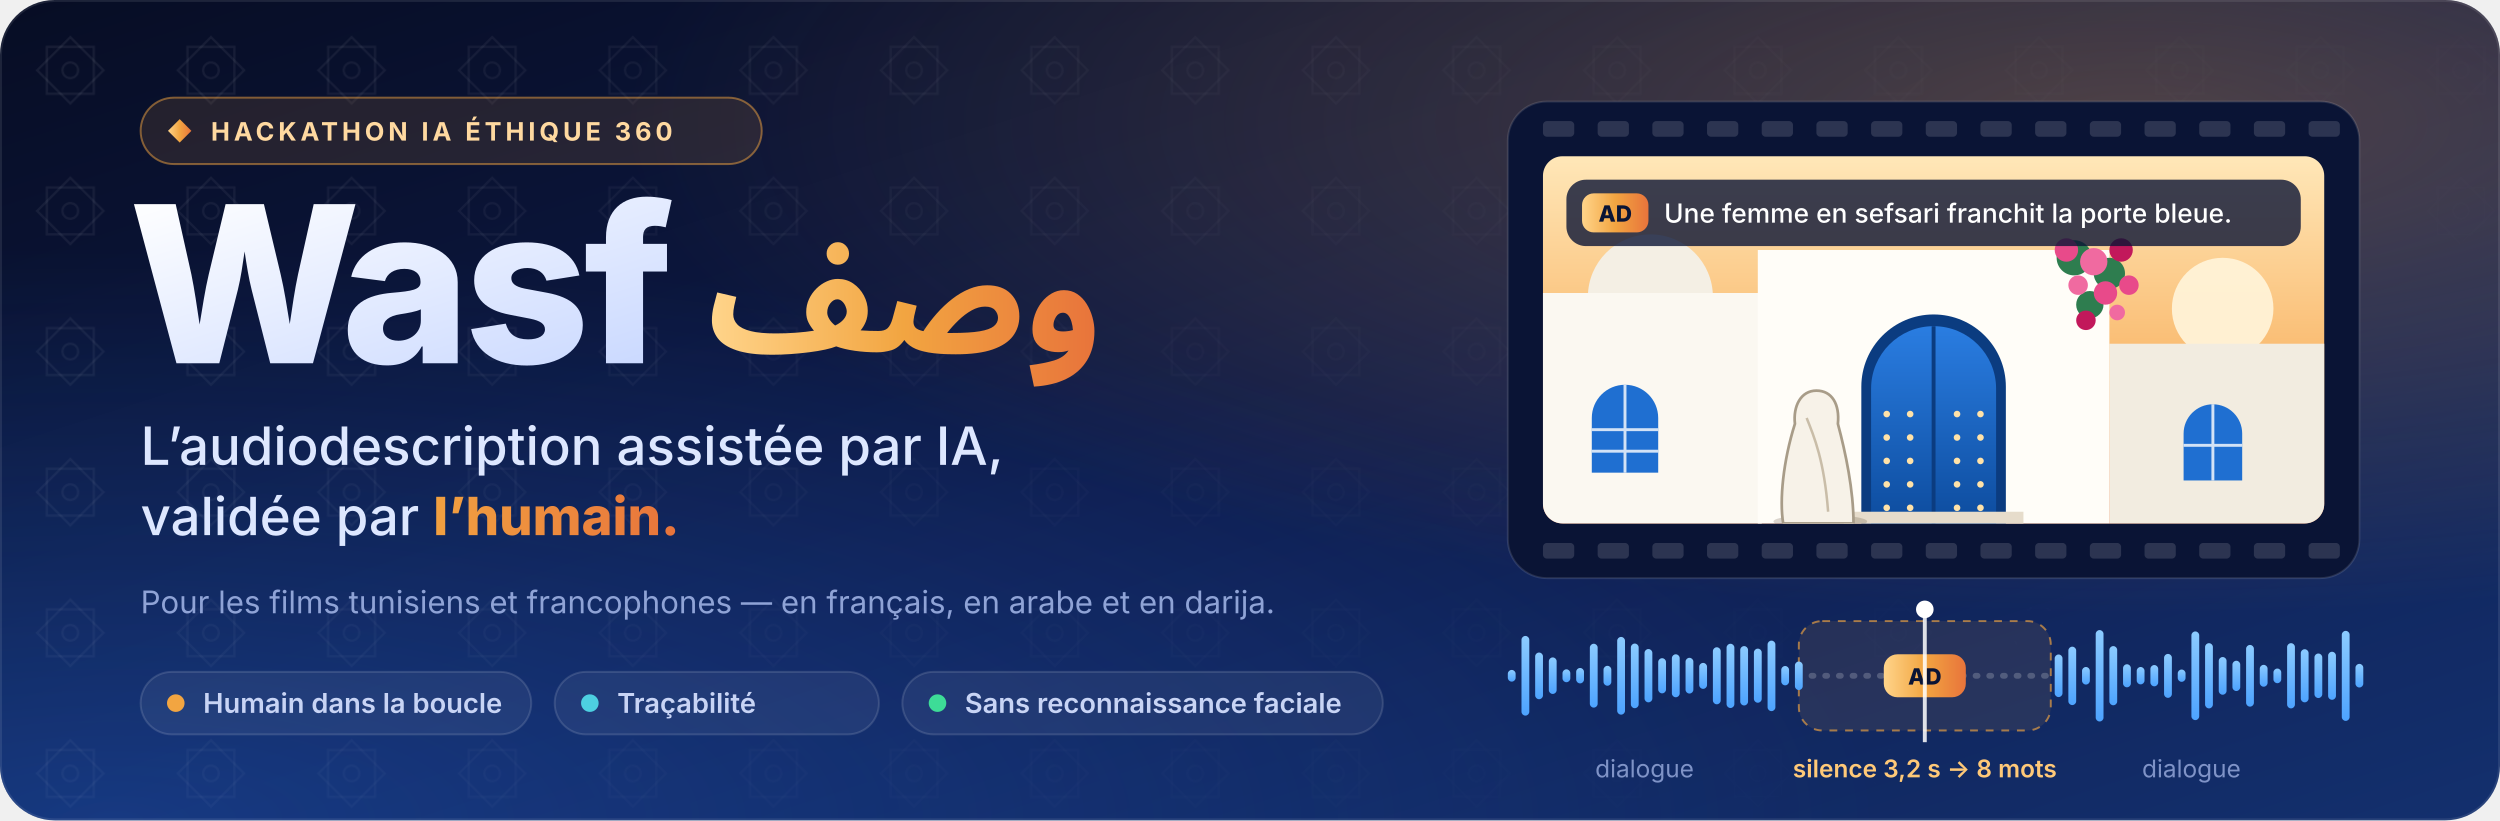
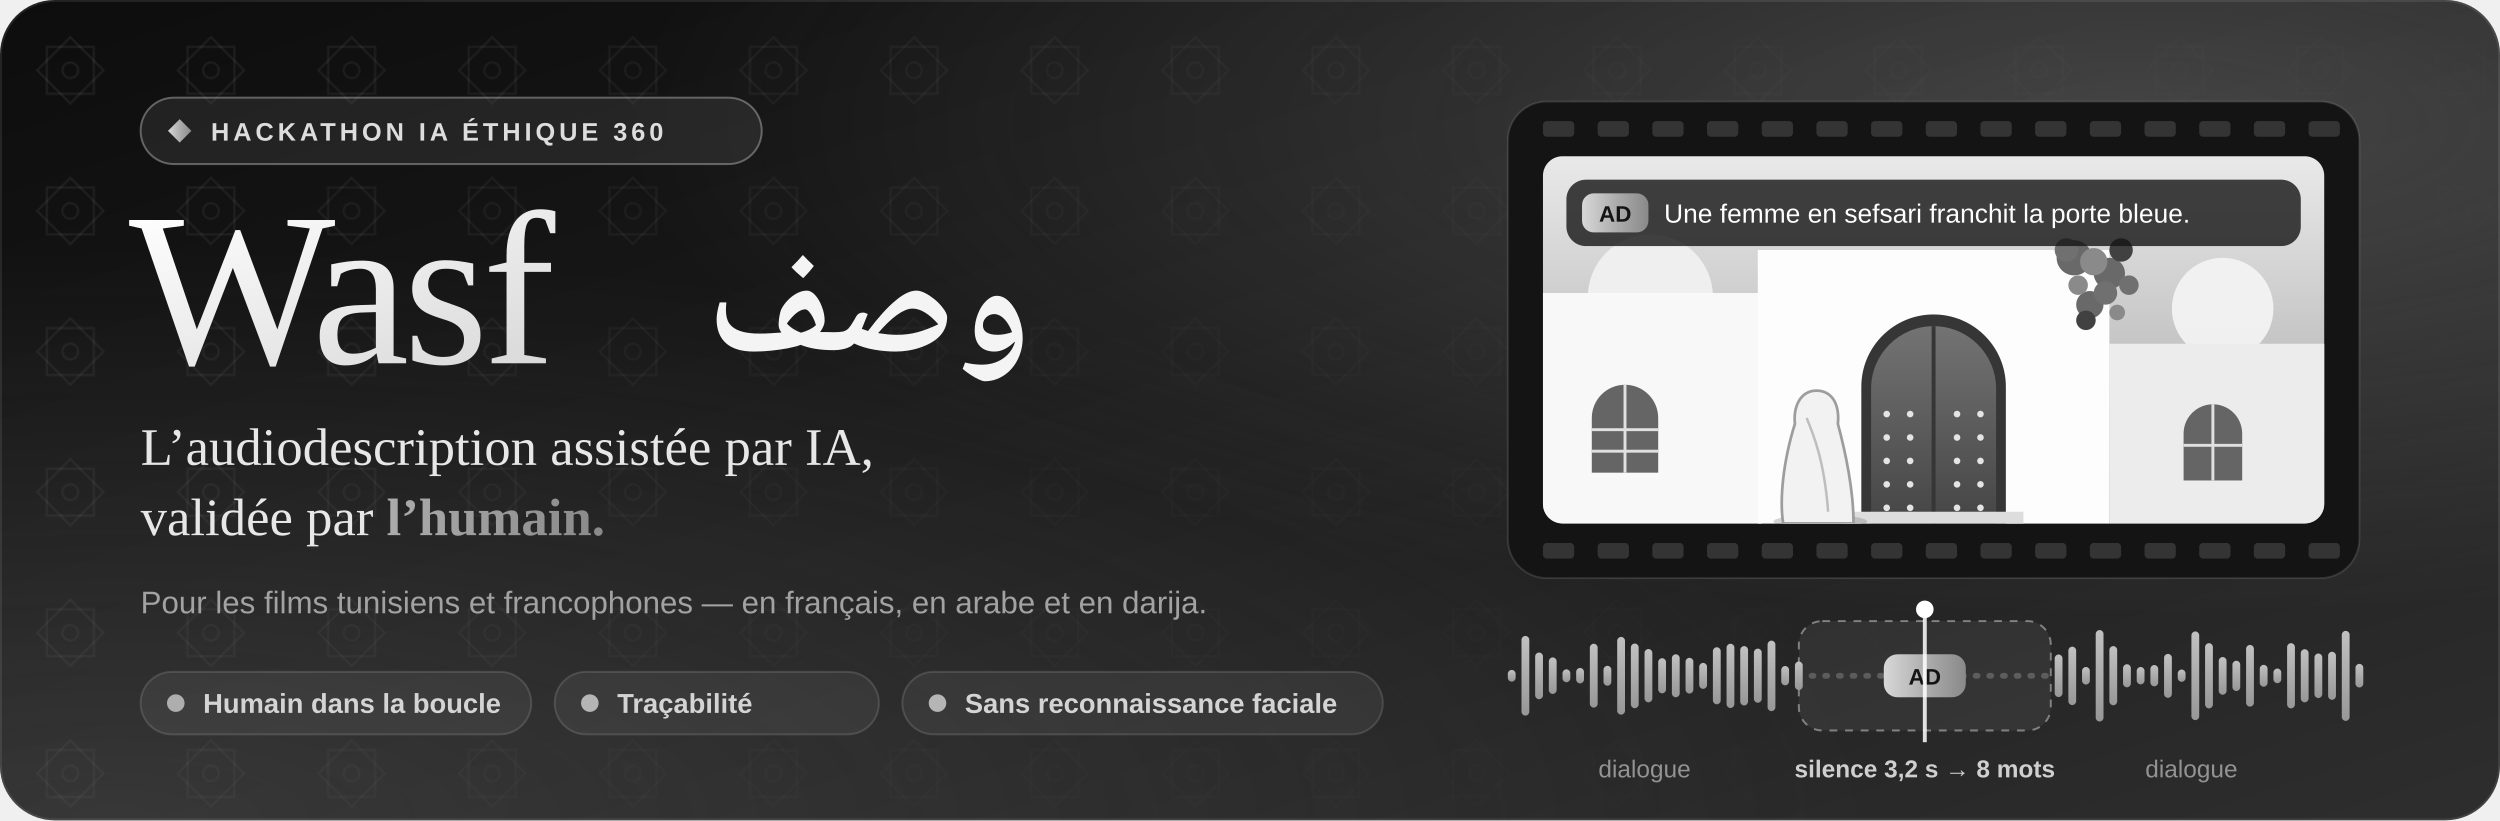
<svg xmlns="http://www.w3.org/2000/svg" width="1280" height="420" viewBox="0 0 1280 420" role="img" aria-labelledby="title desc">
  <defs>
    <linearGradient id="bg" x1="0" y1="0" x2="1" y2="1">
-       <stop offset="0" stop-color="#070D24" />
-       <stop offset="0.55" stop-color="#0E1C4D" />
-       <stop offset="1" stop-color="#13306E" />
+       <stop offset="0" stop-color="#0D0D0D" />
+       <stop offset="0.55" stop-color="#1D1D1D" />
+       <stop offset="1" stop-color="#2E2E2E" />
    </linearGradient>
    <radialGradient id="glowA" cx="0.85" cy="0.15" r="0.6">
-       <stop offset="0" stop-color="#F2A541" stop-opacity="0.28" />
-       <stop offset="1" stop-color="#F2A541" stop-opacity="0" />
+       <stop offset="0" stop-color="#AEAEAE" stop-opacity="0.28" />
+       <stop offset="1" stop-color="#AEAEAE" stop-opacity="0" />
    </radialGradient>
    <radialGradient id="glowB" cx="0.05" cy="1" r="0.7">
-       <stop offset="0" stop-color="#2B7FFF" stop-opacity="0.30" />
-       <stop offset="1" stop-color="#2B7FFF" stop-opacity="0" />
+       <stop offset="0" stop-color="#767676" stop-opacity="0.30" />
+       <stop offset="1" stop-color="#767676" stop-opacity="0" />
    </radialGradient>
    <linearGradient id="saffron" x1="0" y1="0" x2="1" y2="0">
-       <stop offset="0" stop-color="#FFD48A" />
-       <stop offset="0.5" stop-color="#F2A541" />
-       <stop offset="1" stop-color="#E8743B" />
+       <stop offset="0" stop-color="#D8D8D8" />
+       <stop offset="0.5" stop-color="#AEAEAE" />
+       <stop offset="1" stop-color="#898989" />
    </linearGradient>
    <pattern id="khatam" width="72" height="72" patternUnits="userSpaceOnUse">
      <g fill="none" stroke="#FFFFFF" stroke-opacity="0.07" stroke-width="1.2">
        <rect x="24" y="24" width="24" height="24" />
        <rect x="24" y="24" width="24" height="24" transform="rotate(45 36 36)" />
        <circle cx="36" cy="36" r="4" />
      </g>
    </pattern>
  </defs>
  <defs>
    <linearGradient id="fadeBannerg" x1="0" y1="0" x2="1" y2="0.4">
      <stop offset="0" stop-color="#FFFFFF" stop-opacity="1" />
      <stop offset="0.55" stop-color="#FFFFFF" stop-opacity="0.25" />
      <stop offset="1" stop-color="#FFFFFF" stop-opacity="0" />
    </linearGradient>
    <mask id="fadeBanner">
      <rect width="1280" height="420" fill="url(#fadeBannerg)" />
    </mask>
    <clipPath id="card">
      <rect width="1280" height="420" rx="28" />
    </clipPath>
  </defs>
  <g clip-path="url(#card)">
    <rect width="1280" height="420" fill="url(#bg)" />
    <rect width="1280" height="420" fill="url(#glowA)" />
    <rect width="1280" height="420" fill="url(#glowB)" />
    <rect width="1280" height="420" fill="url(#khatam)" mask="url(#fadeBanner)" />
  </g>
  <rect x="0.5" y="0.5" width="1279" height="419" rx="27.5" fill="none" stroke="#FFFFFF" stroke-opacity="0.09" />
  <defs>
    <linearGradient id="titleFill" x1="0" y1="0" x2="1" y2="1">
      <stop offset="0" stop-color="#FFFFFF" />
-       <stop offset="1" stop-color="#C9D8FF" />
+       <stop offset="1" stop-color="#D8D8D8" />
    </linearGradient>
    <linearGradient id="sky" x1="0" y1="0" x2="0" y2="1">
-       <stop offset="0" stop-color="#FFE7B8" />
-       <stop offset="0.6" stop-color="#F9B76A" />
-       <stop offset="1" stop-color="#E9875A" />
+       <stop offset="0" stop-color="#E9E9E9" />
+       <stop offset="0.6" stop-color="#BFBFBF" />
+       <stop offset="1" stop-color="#999999" />
    </linearGradient>
    <linearGradient id="door" x1="0" y1="0" x2="0" y2="1">
-       <stop offset="0" stop-color="#2A7DE1" />
-       <stop offset="1" stop-color="#0D4C9E" />
+       <stop offset="0" stop-color="#737373" />
+       <stop offset="1" stop-color="#454545" />
    </linearGradient>
    <linearGradient id="speech" x1="0" y1="0" x2="0" y2="1">
-       <stop offset="0" stop-color="#8CCBFF" />
-       <stop offset="1" stop-color="#4DA3FF" />
+       <stop offset="0" stop-color="#C1C1C1" />
+       <stop offset="1" stop-color="#979797" />
    </linearGradient>
    <clipPath id="scene">
      <rect x="790" y="80" width="400" height="188" rx="10" />
    </clipPath>
  </defs>
-   <rect x="72" y="50" width="318" height="34" rx="17" fill="#F2A541" fill-opacity="0.12" stroke="#F2A541" stroke-opacity="0.5" />
+   <rect x="72" y="50" width="318" height="34" rx="17" fill="#AEAEAE" fill-opacity="0.12" stroke="#AEAEAE" stroke-opacity="0.5" />
  <path d="M92 61 L98 67 L92 73 L86 67 Z" fill="url(#saffron)" />
-   <text x="108" y="72" font-family="'Segoe UI', Inter, 'Helvetica Neue', Helvetica, Arial, sans-serif" font-size="13" font-weight="700" letter-spacing="2" fill="#FFD9A0">HACKATHON IA ÉTHIQUE 360</text>
-   <text x="66" y="186" font-family="'Segoe UI', Inter, 'Helvetica Neue', Helvetica, Arial, sans-serif" font-size="112" font-weight="800" letter-spacing="-3" fill="url(#titleFill)">Wasf</text>
-   <text x="362" y="180" font-family="'Noto Sans Arabic', 'Segoe UI', 'Geeza Pro', Tahoma, Arial, sans-serif" font-size="78" font-weight="700" fill="url(#saffron)">وصف</text>
-   <text x="72" y="238" font-family="'Segoe UI', Inter, 'Helvetica Neue', Helvetica, Arial, sans-serif" font-size="27" font-weight="500" fill="#DDE7FF">L’audiodescription assistée par IA,</text>
-   <text x="72" y="274" font-family="'Segoe UI', Inter, 'Helvetica Neue', Helvetica, Arial, sans-serif" font-size="27" font-weight="500" fill="#DDE7FF">validée
+   <text x="108" y="72" font-family="Figtree, 'Segoe UI', 'Helvetica Neue', Arial, sans-serif" font-size="13" font-weight="700" letter-spacing="2" fill="#DDDDDD">HACKATHON IA ÉTHIQUE 360</text>
+   <text x="66" y="186" font-family="Gelasio, Georgia, 'Times New Roman', serif" font-size="112" font-weight="500" letter-spacing="-3" fill="url(#titleFill)">Wasf</text>
+   <text x="362" y="180" font-family="'Noto Naskh Arabic', 'Traditional Arabic', 'Times New Roman', serif" font-size="78" font-weight="700" fill="#F4F4F4">وصف</text>
+   <text x="72" y="238" font-family="Gelasio, Georgia, 'Times New Roman', serif" font-size="27" font-weight="500" fill="#E7E7E7">L’audiodescription assistée par IA,</text>
+   <text x="72" y="274" font-family="Gelasio, Georgia, 'Times New Roman', serif" font-size="27" font-weight="500" fill="#E7E7E7">validée
    par <tspan font-weight="800" fill="url(#saffron)">l’humain.</tspan>
  </text>
-   <text x="72" y="314" font-family="'Segoe UI', Inter, 'Helvetica Neue', Helvetica, Arial, sans-serif" font-size="16" fill="#8FA3D6">Pour les films
+   <text x="72" y="314" font-family="Figtree, 'Segoe UI', 'Helvetica Neue', Arial, sans-serif" font-size="16" fill="#A2A2A2">Pour les films
    tunisiens et francophones — en français, en arabe et en darija.</text>
  <g>
    <rect x="72" y="344" width="200" height="32" rx="16" fill="#FFFFFF" fill-opacity="0.06" stroke="#FFFFFF" stroke-opacity="0.13" />
-     <circle cx="90" cy="360" r="4.5" fill="#F2A541" />
-     <text x="104" y="365" font-family="'Segoe UI', Inter, 'Helvetica Neue', Helvetica, Arial, sans-serif" font-size="14" font-weight="600" fill="#C8D4F5">Humain dans la boucle</text>
+     <circle cx="90" cy="360" r="4.5" fill="#AEAEAE" />
+     <text x="104" y="365" font-family="Figtree, 'Segoe UI', 'Helvetica Neue', Arial, sans-serif" font-size="14" font-weight="600" fill="#D4D4D4">Humain dans la boucle</text>
  </g>
  <g>
    <rect x="284" y="344" width="166" height="32" rx="16" fill="#FFFFFF" fill-opacity="0.06" stroke="#FFFFFF" stroke-opacity="0.13" />
-     <circle cx="302" cy="360" r="4.5" fill="#4DD0E1" />
-     <text x="316" y="365" font-family="'Segoe UI', Inter, 'Helvetica Neue', Helvetica, Arial, sans-serif" font-size="14" font-weight="600" fill="#C8D4F5">Traçabilité</text>
+     <circle cx="302" cy="360" r="4.5" fill="#B5B5B5" />
+     <text x="316" y="365" font-family="Figtree, 'Segoe UI', 'Helvetica Neue', Arial, sans-serif" font-size="14" font-weight="600" fill="#D4D4D4">Traçabilité</text>
  </g>
  <g>
    <rect x="462" y="344" width="246" height="32" rx="16" fill="#FFFFFF" fill-opacity="0.06" stroke="#FFFFFF" stroke-opacity="0.13" />
-     <circle cx="480" cy="360" r="4.5" fill="#3DDC97" />
-     <text x="494" y="365" font-family="'Segoe UI', Inter, 'Helvetica Neue', Helvetica, Arial, sans-serif" font-size="14" font-weight="600" fill="#C8D4F5">Sans reconnaissance faciale</text>
-   </g>
-   <rect x="772" y="52" width="436" height="244" rx="20" fill="#0A1435" stroke="#FFFFFF" stroke-opacity="0.12" />
+     <circle cx="480" cy="360" r="4.5" fill="#B5B5B5" />
+     <text x="494" y="365" font-family="Figtree, 'Segoe UI', 'Helvetica Neue', Arial, sans-serif" font-size="14" font-weight="600" fill="#D4D4D4">Sans reconnaissance faciale</text>
+   </g>
+   <rect x="772" y="52" width="436" height="244" rx="20" fill="#141414" stroke="#FFFFFF" stroke-opacity="0.12" />
  <rect x="790" y="62" width="16" height="8" rx="2" fill="#FFFFFF" fill-opacity="0.14" />
  <rect x="790" y="278" width="16" height="8" rx="2" fill="#FFFFFF" fill-opacity="0.14" />
  <rect x="818" y="62" width="16" height="8" rx="2" fill="#FFFFFF" fill-opacity="0.14" />
  <rect x="818" y="278" width="16" height="8" rx="2" fill="#FFFFFF" fill-opacity="0.14" />
  <rect x="846" y="62" width="16" height="8" rx="2" fill="#FFFFFF" fill-opacity="0.14" />
  <rect x="846" y="278" width="16" height="8" rx="2" fill="#FFFFFF" fill-opacity="0.14" />
  <rect x="874" y="62" width="16" height="8" rx="2" fill="#FFFFFF" fill-opacity="0.14" />
  <rect x="874" y="278" width="16" height="8" rx="2" fill="#FFFFFF" fill-opacity="0.14" />
  <rect x="902" y="62" width="16" height="8" rx="2" fill="#FFFFFF" fill-opacity="0.14" />
  <rect x="902" y="278" width="16" height="8" rx="2" fill="#FFFFFF" fill-opacity="0.14" />
  <rect x="930" y="62" width="16" height="8" rx="2" fill="#FFFFFF" fill-opacity="0.14" />
  <rect x="930" y="278" width="16" height="8" rx="2" fill="#FFFFFF" fill-opacity="0.14" />
  <rect x="958" y="62" width="16" height="8" rx="2" fill="#FFFFFF" fill-opacity="0.14" />
  <rect x="958" y="278" width="16" height="8" rx="2" fill="#FFFFFF" fill-opacity="0.14" />
  <rect x="986" y="62" width="16" height="8" rx="2" fill="#FFFFFF" fill-opacity="0.14" />
  <rect x="986" y="278" width="16" height="8" rx="2" fill="#FFFFFF" fill-opacity="0.14" />
  <rect x="1014" y="62" width="16" height="8" rx="2" fill="#FFFFFF" fill-opacity="0.14" />
  <rect x="1014" y="278" width="16" height="8" rx="2" fill="#FFFFFF" fill-opacity="0.14" />
  <rect x="1042" y="62" width="16" height="8" rx="2" fill="#FFFFFF" fill-opacity="0.14" />
  <rect x="1042" y="278" width="16" height="8" rx="2" fill="#FFFFFF" fill-opacity="0.14" />
  <rect x="1070" y="62" width="16" height="8" rx="2" fill="#FFFFFF" fill-opacity="0.14" />
  <rect x="1070" y="278" width="16" height="8" rx="2" fill="#FFFFFF" fill-opacity="0.14" />
  <rect x="1098" y="62" width="16" height="8" rx="2" fill="#FFFFFF" fill-opacity="0.14" />
  <rect x="1098" y="278" width="16" height="8" rx="2" fill="#FFFFFF" fill-opacity="0.14" />
  <rect x="1126" y="62" width="16" height="8" rx="2" fill="#FFFFFF" fill-opacity="0.14" />
  <rect x="1126" y="278" width="16" height="8" rx="2" fill="#FFFFFF" fill-opacity="0.14" />
  <rect x="1154" y="62" width="16" height="8" rx="2" fill="#FFFFFF" fill-opacity="0.14" />
  <rect x="1154" y="278" width="16" height="8" rx="2" fill="#FFFFFF" fill-opacity="0.14" />
  <rect x="1182" y="62" width="16" height="8" rx="2" fill="#FFFFFF" fill-opacity="0.14" />
  <rect x="1182" y="278" width="16" height="8" rx="2" fill="#FFFFFF" fill-opacity="0.14" />
  <g clip-path="url(#scene)">
    <rect x="790" y="80" width="400" height="188" fill="url(#sky)" />
-     <circle cx="1138" cy="158" r="26" fill="#FFF3D6" fill-opacity="0.95" />
-     <circle cx="845" cy="152" r="32" fill="#F4EFE4" />
-     <rect x="790" y="150" width="112" height="118" fill="#FBF8F1" />
-     <path d="M815 242 V214 A17 17 0 0 1 849 214 V242 Z" fill="#1F6FD1" />
+     <circle cx="1138" cy="158" r="26" fill="#F3F3F3" fill-opacity="0.95" />
+     <circle cx="845" cy="152" r="32" fill="#EFEFEF" />
+     <rect x="790" y="150" width="112" height="118" fill="#F8F8F8" />
+     <path d="M815 242 V214 A17 17 0 0 1 849 214 V242 Z" fill="#656565" />
    <path d="M832 197 V242 M815 220 H849 M815 231 H849" stroke="#FFFFFF" stroke-opacity="0.8" stroke-width="1.5" />
-     <rect x="1080" y="176" width="110" height="92" fill="#F2ECE0" />
-     <path d="M1118 246 V222 A15 15 0 0 1 1148 222 V246 Z" fill="#1F6FD1" />
+     <rect x="1080" y="176" width="110" height="92" fill="#ECECEC" />
+     <path d="M1118 246 V222 A15 15 0 0 1 1148 222 V246 Z" fill="#656565" />
    <path d="M1133 207 V246 M1118 228 H1148" stroke="#FFFFFF" stroke-opacity="0.8" stroke-width="1.5" />
-     <rect x="900" y="128" width="180" height="140" fill="#FFFDF8" />
-     <path d="M953 268 V198 A37 37 0 0 1 1027 198 V268 Z" fill="#0B3C80" />
+     <rect x="900" y="128" width="180" height="140" fill="#FDFDFD" />
+     <path d="M953 268 V198 A37 37 0 0 1 1027 198 V268 Z" fill="#363636" />
    <path d="M958 268 V199 A32 32 0 0 1 1022 199 V268 Z" fill="url(#door)" />
-     <path d="M990 167 V268" stroke="#0B3C80" stroke-width="2" />
-     <circle cx="966" cy="212" r="1.7" fill="#FFE2A8" />
-     <circle cx="966" cy="224" r="1.7" fill="#FFE2A8" />
-     <circle cx="966" cy="236" r="1.7" fill="#FFE2A8" />
-     <circle cx="966" cy="248" r="1.7" fill="#FFE2A8" />
-     <circle cx="966" cy="260" r="1.7" fill="#FFE2A8" />
-     <circle cx="978" cy="212" r="1.7" fill="#FFE2A8" />
-     <circle cx="978" cy="224" r="1.7" fill="#FFE2A8" />
-     <circle cx="978" cy="236" r="1.7" fill="#FFE2A8" />
-     <circle cx="978" cy="248" r="1.7" fill="#FFE2A8" />
-     <circle cx="978" cy="260" r="1.7" fill="#FFE2A8" />
-     <circle cx="1002" cy="212" r="1.7" fill="#FFE2A8" />
-     <circle cx="1002" cy="224" r="1.7" fill="#FFE2A8" />
-     <circle cx="1002" cy="236" r="1.7" fill="#FFE2A8" />
-     <circle cx="1002" cy="248" r="1.7" fill="#FFE2A8" />
-     <circle cx="1002" cy="260" r="1.7" fill="#FFE2A8" />
-     <circle cx="1014" cy="212" r="1.7" fill="#FFE2A8" />
-     <circle cx="1014" cy="224" r="1.7" fill="#FFE2A8" />
-     <circle cx="1014" cy="236" r="1.7" fill="#FFE2A8" />
-     <circle cx="1014" cy="248" r="1.7" fill="#FFE2A8" />
-     <circle cx="1014" cy="260" r="1.7" fill="#FFE2A8" />
-     <rect x="944" y="262" width="92" height="6" fill="#E6DCCB" />
-     <circle cx="1062" cy="132" r="9" fill="#2E7D4F" />
-     <circle cx="1080" cy="140" r="8" fill="#2E7D4F" />
-     <circle cx="1070" cy="156" r="7" fill="#2E7D4F" />
-     <circle cx="1058" cy="128" r="6" fill="#E84A8A" />
-     <circle cx="1072" cy="134" r="7" fill="#F06AA0" />
-     <circle cx="1086" cy="128" r="6" fill="#C2185B" />
-     <circle cx="1078" cy="150" r="6" fill="#E84A8A" />
-     <circle cx="1064" cy="146" r="5" fill="#F06AA0" />
-     <circle cx="1090" cy="146" r="5" fill="#E84A8A" />
-     <circle cx="1068" cy="164" r="5" fill="#C2185B" />
-     <circle cx="1084" cy="160" r="4" fill="#F06AA0" />
-     <ellipse cx="932" cy="267" rx="24" ry="3.5" fill="#5A4630" fill-opacity="0.22" />
-     <path d="M930 200 C922 200 918 208 919 217 C913 236 911 256 913 268 L949 268              C949 251 945 232 941 217 C942 207 938 200 930 200 Z" fill="#F7F2E8" stroke="#A89C88" stroke-width="1.4" />
-     <path d="M925 214 C929 224 934 236 936 262" stroke="#C9BDA8" stroke-width="1.3" fill="none" />
-   </g>
-   <rect x="802" y="92" width="376" height="34" rx="10" fill="#0A1435" fill-opacity="0.8" />
+     <path d="M990 167 V268" stroke="#363636" stroke-width="2" />
+     <circle cx="966" cy="212" r="1.7" fill="#E4E4E4" />
+     <circle cx="966" cy="224" r="1.7" fill="#E4E4E4" />
+     <circle cx="966" cy="236" r="1.7" fill="#E4E4E4" />
+     <circle cx="966" cy="248" r="1.7" fill="#E4E4E4" />
+     <circle cx="966" cy="260" r="1.7" fill="#E4E4E4" />
+     <circle cx="978" cy="212" r="1.7" fill="#E4E4E4" />
+     <circle cx="978" cy="224" r="1.7" fill="#E4E4E4" />
+     <circle cx="978" cy="236" r="1.7" fill="#E4E4E4" />
+     <circle cx="978" cy="248" r="1.7" fill="#E4E4E4" />
+     <circle cx="978" cy="260" r="1.7" fill="#E4E4E4" />
+     <circle cx="1002" cy="212" r="1.7" fill="#E4E4E4" />
+     <circle cx="1002" cy="224" r="1.7" fill="#E4E4E4" />
+     <circle cx="1002" cy="236" r="1.7" fill="#E4E4E4" />
+     <circle cx="1002" cy="248" r="1.7" fill="#E4E4E4" />
+     <circle cx="1002" cy="260" r="1.7" fill="#E4E4E4" />
+     <circle cx="1014" cy="212" r="1.7" fill="#E4E4E4" />
+     <circle cx="1014" cy="224" r="1.7" fill="#E4E4E4" />
+     <circle cx="1014" cy="236" r="1.7" fill="#E4E4E4" />
+     <circle cx="1014" cy="248" r="1.7" fill="#E4E4E4" />
+     <circle cx="1014" cy="260" r="1.7" fill="#E4E4E4" />
+     <rect x="944" y="262" width="92" height="6" fill="#DDDDDD" />
+     <circle cx="1062" cy="132" r="9" fill="#696969" />
+     <circle cx="1080" cy="140" r="8" fill="#696969" />
+     <circle cx="1070" cy="156" r="7" fill="#696969" />
+     <circle cx="1058" cy="128" r="6" fill="#707070" />
+     <circle cx="1072" cy="134" r="7" fill="#8A8A8A" />
+     <circle cx="1086" cy="128" r="6" fill="#414141" />
+     <circle cx="1078" cy="150" r="6" fill="#707070" />
+     <circle cx="1064" cy="146" r="5" fill="#8A8A8A" />
+     <circle cx="1090" cy="146" r="5" fill="#707070" />
+     <circle cx="1068" cy="164" r="5" fill="#414141" />
+     <circle cx="1084" cy="160" r="4" fill="#8A8A8A" />
+     <ellipse cx="932" cy="267" rx="24" ry="3.5" fill="#494949" fill-opacity="0.22" />
+     <path d="M930 200 C922 200 918 208 919 217 C913 236 911 256 913 268 L949 268              C949 251 945 232 941 217 C942 207 938 200 930 200 Z" fill="#F2F2F2" stroke="#9D9D9D" stroke-width="1.4" />
+     <path d="M925 214 C929 224 934 236 936 262" stroke="#BEBEBE" stroke-width="1.3" fill="none" />
+   </g>
+   <rect x="802" y="92" width="376" height="34" rx="10" fill="#141414" fill-opacity="0.8" />
  <rect x="810" y="99" width="34" height="20" rx="6" fill="url(#saffron)" />
-   <text x="827" y="113.5" text-anchor="middle" font-family="'Segoe UI', Inter, 'Helvetica Neue', Helvetica, Arial, sans-serif" font-size="11.5" font-weight="800" fill="#0A1435">AD</text>
-   <text x="852" y="114" font-family="'Segoe UI', Inter, 'Helvetica Neue', Helvetica, Arial, sans-serif" font-size="13.5" font-weight="500" fill="#FFFFFF">Une femme en sefsari franchit la porte bleue.</text>
-   <rect x="921" y="318" width="129" height="56" rx="12" fill="#F2A541" fill-opacity="0.1" stroke="#F2A541" stroke-opacity="0.65" stroke-dasharray="4 4" />
+   <text x="827" y="113.5" text-anchor="middle" font-family="Figtree, 'Segoe UI', 'Helvetica Neue', Arial, sans-serif" font-size="11.5" font-weight="800" fill="#141414">AD</text>
+   <text x="852" y="114" font-family="Figtree, 'Segoe UI', 'Helvetica Neue', Arial, sans-serif" font-size="13.5" font-weight="500" fill="#FFFFFF">Une femme en sefsari franchit la porte bleue.</text>
+   <rect x="921" y="318" width="129" height="56" rx="12" fill="#AEAEAE" fill-opacity="0.1" stroke="#AEAEAE" stroke-opacity="0.65" stroke-dasharray="4 4" />
  <rect x="772" y="343.0" width="4" height="6.0" rx="2" fill="url(#speech)" />
  <rect x="779" y="325.6" width="4" height="40.8" rx="2" fill="url(#speech)" />
  <rect x="786" y="334.1" width="4" height="23.9" rx="2" fill="url(#speech)" />
  <rect x="793" y="336.6" width="4" height="18.7" rx="2" fill="url(#speech)" />
  <rect x="800" y="342.7" width="4" height="6.6" rx="2" fill="url(#speech)" />
  <rect x="807" y="342.0" width="4" height="7.9" rx="2" fill="url(#speech)" />
  <rect x="814" y="329.6" width="4" height="32.7" rx="2" fill="url(#speech)" />
  <rect x="821" y="340.9" width="4" height="10.2" rx="2" fill="url(#speech)" />
  <rect x="828" y="326.1" width="4" height="39.8" rx="2" fill="url(#speech)" />
  <rect x="835" y="329.5" width="4" height="33.1" rx="2" fill="url(#speech)" />
  <rect x="842" y="332.3" width="4" height="27.3" rx="2" fill="url(#speech)" />
  <rect x="849" y="337.0" width="4" height="18.0" rx="2" fill="url(#speech)" />
  <rect x="856" y="335.0" width="4" height="22.0" rx="2" fill="url(#speech)" />
  <rect x="863" y="336.8" width="4" height="18.3" rx="2" fill="url(#speech)" />
  <rect x="870" y="339.4" width="4" height="13.3" rx="2" fill="url(#speech)" />
  <rect x="877" y="331.4" width="4" height="29.2" rx="2" fill="url(#speech)" />
  <rect x="884" y="329.6" width="4" height="32.9" rx="2" fill="url(#speech)" />
  <rect x="891" y="330.8" width="4" height="30.4" rx="2" fill="url(#speech)" />
  <rect x="898" y="332.1" width="4" height="27.7" rx="2" fill="url(#speech)" />
  <rect x="905" y="328.0" width="4" height="36.1" rx="2" fill="url(#speech)" />
  <rect x="912" y="341.0" width="4" height="9.9" rx="2" fill="url(#speech)" />
  <rect x="919" y="338.7" width="4" height="14.6" rx="2" fill="url(#speech)" />
  <rect x="926" y="344.5" width="4" height="3" rx="1.5" fill="#FFFFFF" fill-opacity="0.2" />
  <rect x="933" y="344.5" width="4" height="3" rx="1.5" fill="#FFFFFF" fill-opacity="0.2" />
  <rect x="940" y="344.5" width="4" height="3" rx="1.5" fill="#FFFFFF" fill-opacity="0.2" />
  <rect x="947" y="344.5" width="4" height="3" rx="1.5" fill="#FFFFFF" fill-opacity="0.2" />
  <rect x="954" y="344.5" width="4" height="3" rx="1.5" fill="#FFFFFF" fill-opacity="0.2" />
  <rect x="961" y="344.5" width="4" height="3" rx="1.5" fill="#FFFFFF" fill-opacity="0.2" />
  <rect x="968" y="344.5" width="4" height="3" rx="1.5" fill="#FFFFFF" fill-opacity="0.2" />
  <rect x="975" y="344.5" width="4" height="3" rx="1.5" fill="#FFFFFF" fill-opacity="0.2" />
  <rect x="982" y="344.5" width="4" height="3" rx="1.5" fill="#FFFFFF" fill-opacity="0.2" />
  <rect x="989" y="344.5" width="4" height="3" rx="1.5" fill="#FFFFFF" fill-opacity="0.2" />
  <rect x="996" y="344.5" width="4" height="3" rx="1.5" fill="#FFFFFF" fill-opacity="0.2" />
  <rect x="1003" y="344.5" width="4" height="3" rx="1.5" fill="#FFFFFF" fill-opacity="0.2" />
  <rect x="1010" y="344.5" width="4" height="3" rx="1.5" fill="#FFFFFF" fill-opacity="0.2" />
  <rect x="1017" y="344.5" width="4" height="3" rx="1.5" fill="#FFFFFF" fill-opacity="0.2" />
  <rect x="1024" y="344.5" width="4" height="3" rx="1.5" fill="#FFFFFF" fill-opacity="0.2" />
  <rect x="1031" y="344.5" width="4" height="3" rx="1.5" fill="#FFFFFF" fill-opacity="0.2" />
  <rect x="1038" y="344.5" width="4" height="3" rx="1.5" fill="#FFFFFF" fill-opacity="0.2" />
  <rect x="1045" y="344.5" width="4" height="3" rx="1.5" fill="#FFFFFF" fill-opacity="0.2" />
  <rect x="1052" y="335.1" width="4" height="21.8" rx="2" fill="url(#speech)" />
  <rect x="1059" y="331.1" width="4" height="29.9" rx="2" fill="url(#speech)" />
  <rect x="1066" y="341.5" width="4" height="9.0" rx="2" fill="url(#speech)" />
  <rect x="1073" y="322.6" width="4" height="46.8" rx="2" fill="url(#speech)" />
  <rect x="1080" y="330.8" width="4" height="30.3" rx="2" fill="url(#speech)" />
  <rect x="1087" y="340.1" width="4" height="11.8" rx="2" fill="url(#speech)" />
  <rect x="1094" y="341.5" width="4" height="8.9" rx="2" fill="url(#speech)" />
  <rect x="1101" y="340.5" width="4" height="10.9" rx="2" fill="url(#speech)" />
  <rect x="1108" y="334.8" width="4" height="22.5" rx="2" fill="url(#speech)" />
  <rect x="1115" y="342.8" width="4" height="6.3" rx="2" fill="url(#speech)" />
  <rect x="1122" y="323.3" width="4" height="45.4" rx="2" fill="url(#speech)" />
  <rect x="1129" y="329.3" width="4" height="33.4" rx="2" fill="url(#speech)" />
  <rect x="1136" y="336.4" width="4" height="19.3" rx="2" fill="url(#speech)" />
  <rect x="1143" y="338.3" width="4" height="15.5" rx="2" fill="url(#speech)" />
  <rect x="1150" y="330.2" width="4" height="31.6" rx="2" fill="url(#speech)" />
  <rect x="1157" y="340.4" width="4" height="11.2" rx="2" fill="url(#speech)" />
  <rect x="1164" y="342.3" width="4" height="7.5" rx="2" fill="url(#speech)" />
  <rect x="1171" y="329.3" width="4" height="33.4" rx="2" fill="url(#speech)" />
  <rect x="1178" y="332.4" width="4" height="27.2" rx="2" fill="url(#speech)" />
  <rect x="1185" y="334.6" width="4" height="22.8" rx="2" fill="url(#speech)" />
  <rect x="1192" y="333.7" width="4" height="24.6" rx="2" fill="url(#speech)" />
  <rect x="1199" y="323.0" width="4" height="46.1" rx="2" fill="url(#speech)" />
  <rect x="1206" y="339.9" width="4" height="12.1" rx="2" fill="url(#speech)" />
  <rect x="964.5" y="335" width="42" height="22" rx="7" fill="url(#saffron)" />
-   <text x="985.5" y="350.5" text-anchor="middle" font-family="'Segoe UI', Inter, 'Helvetica Neue', Helvetica, Arial, sans-serif" font-size="11.5" font-weight="800" fill="#0A1435">AD</text>
-   <text x="842" y="398" text-anchor="middle" font-family="'Segoe UI', Inter, 'Helvetica Neue', Helvetica, Arial, sans-serif" font-size="12.5" fill="#7F93C7">dialogue</text>
-   <text x="985.5" y="398" text-anchor="middle" font-family="'Segoe UI', Inter, 'Helvetica Neue', Helvetica, Arial, sans-serif" font-size="12.5" font-weight="600" fill="#FFC978">silence 3,2 s → 8 mots</text>
-   <text x="1122" y="398" text-anchor="middle" font-family="'Segoe UI', Inter, 'Helvetica Neue', Helvetica, Arial, sans-serif" font-size="12.5" fill="#7F93C7">dialogue</text>
+   <text x="985.5" y="350.5" text-anchor="middle" font-family="Figtree, 'Segoe UI', 'Helvetica Neue', Arial, sans-serif" font-size="11.5" font-weight="800" fill="#141414">AD</text>
+   <text x="842" y="398" text-anchor="middle" font-family="Figtree, 'Segoe UI', 'Helvetica Neue', Arial, sans-serif" font-size="12.5" fill="#939393">dialogue</text>
+   <text x="985.5" y="398" text-anchor="middle" font-family="Figtree, 'Segoe UI', 'Helvetica Neue', Arial, sans-serif" font-size="12.5" font-weight="600" fill="#CFCFCF">silence 3,2 s → 8 mots</text>
+   <text x="1122" y="398" text-anchor="middle" font-family="Figtree, 'Segoe UI', 'Helvetica Neue', Arial, sans-serif" font-size="12.5" fill="#939393">dialogue</text>
  <g transform="translate(985.5 0)">
    <animateTransform attributeName="transform" type="translate" from="772 0" to="1213 0" dur="9s" repeatCount="indefinite" />
    <line x1="0" y1="312" x2="0" y2="380" stroke="#FFFFFF" stroke-opacity="0.85" stroke-width="2" />
    <circle cx="0" cy="312" r="4.5" fill="#FFFFFF" />
  </g>
</svg>
